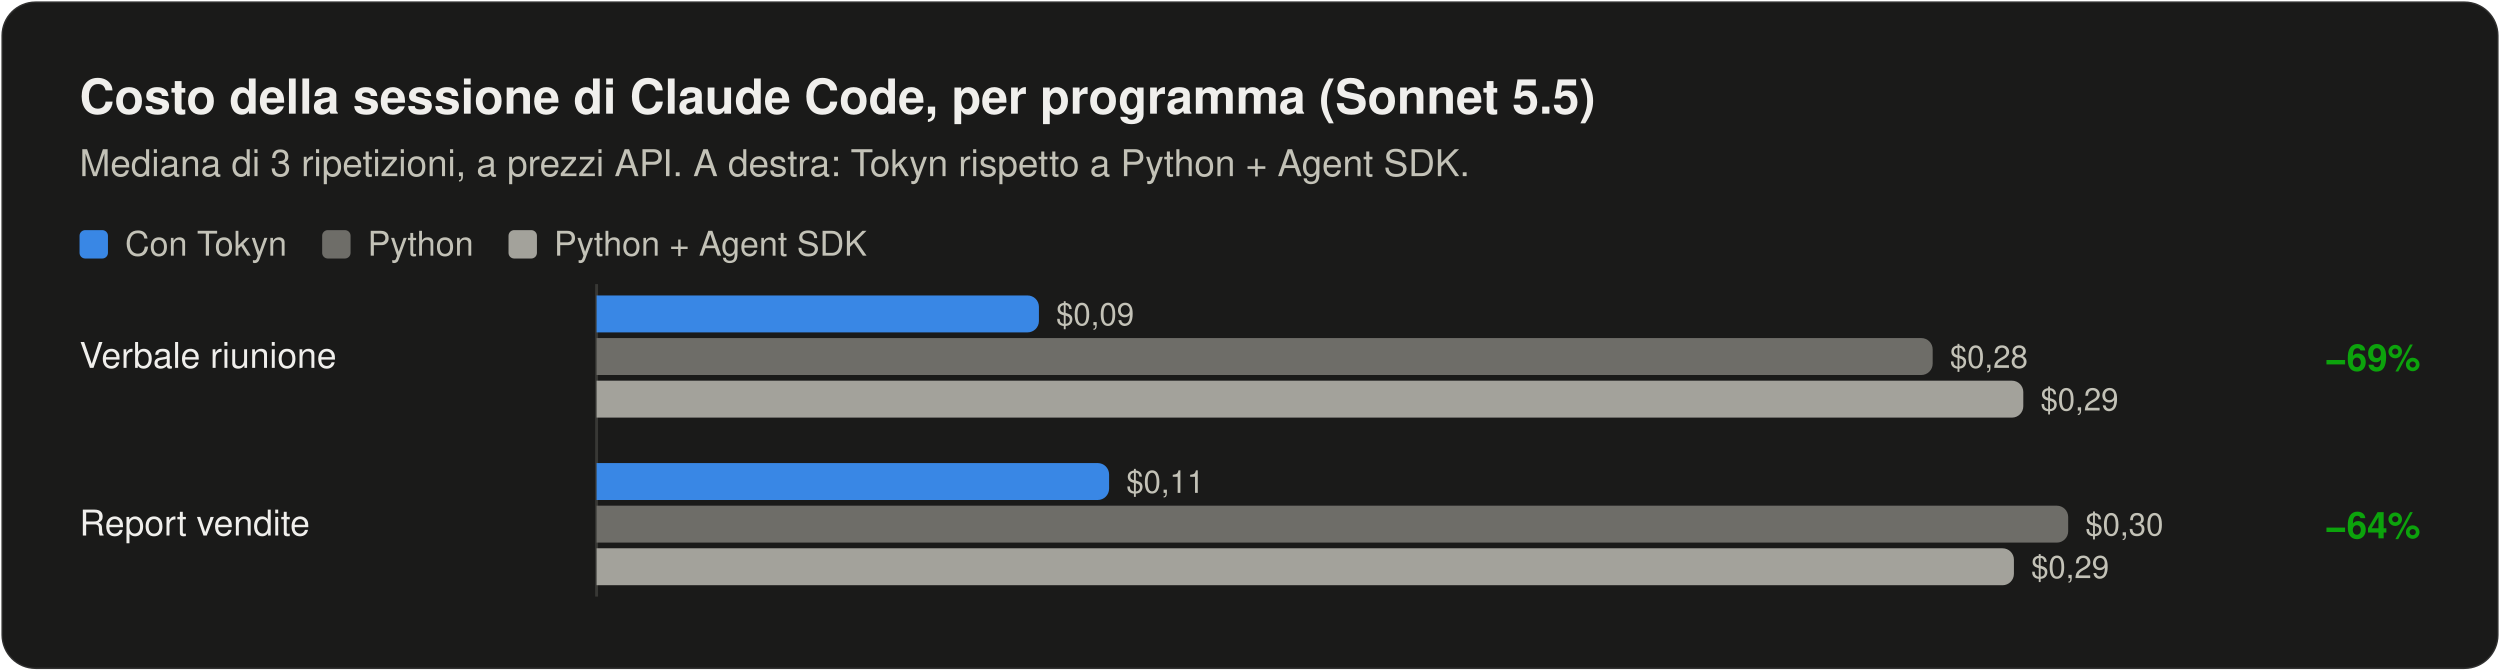
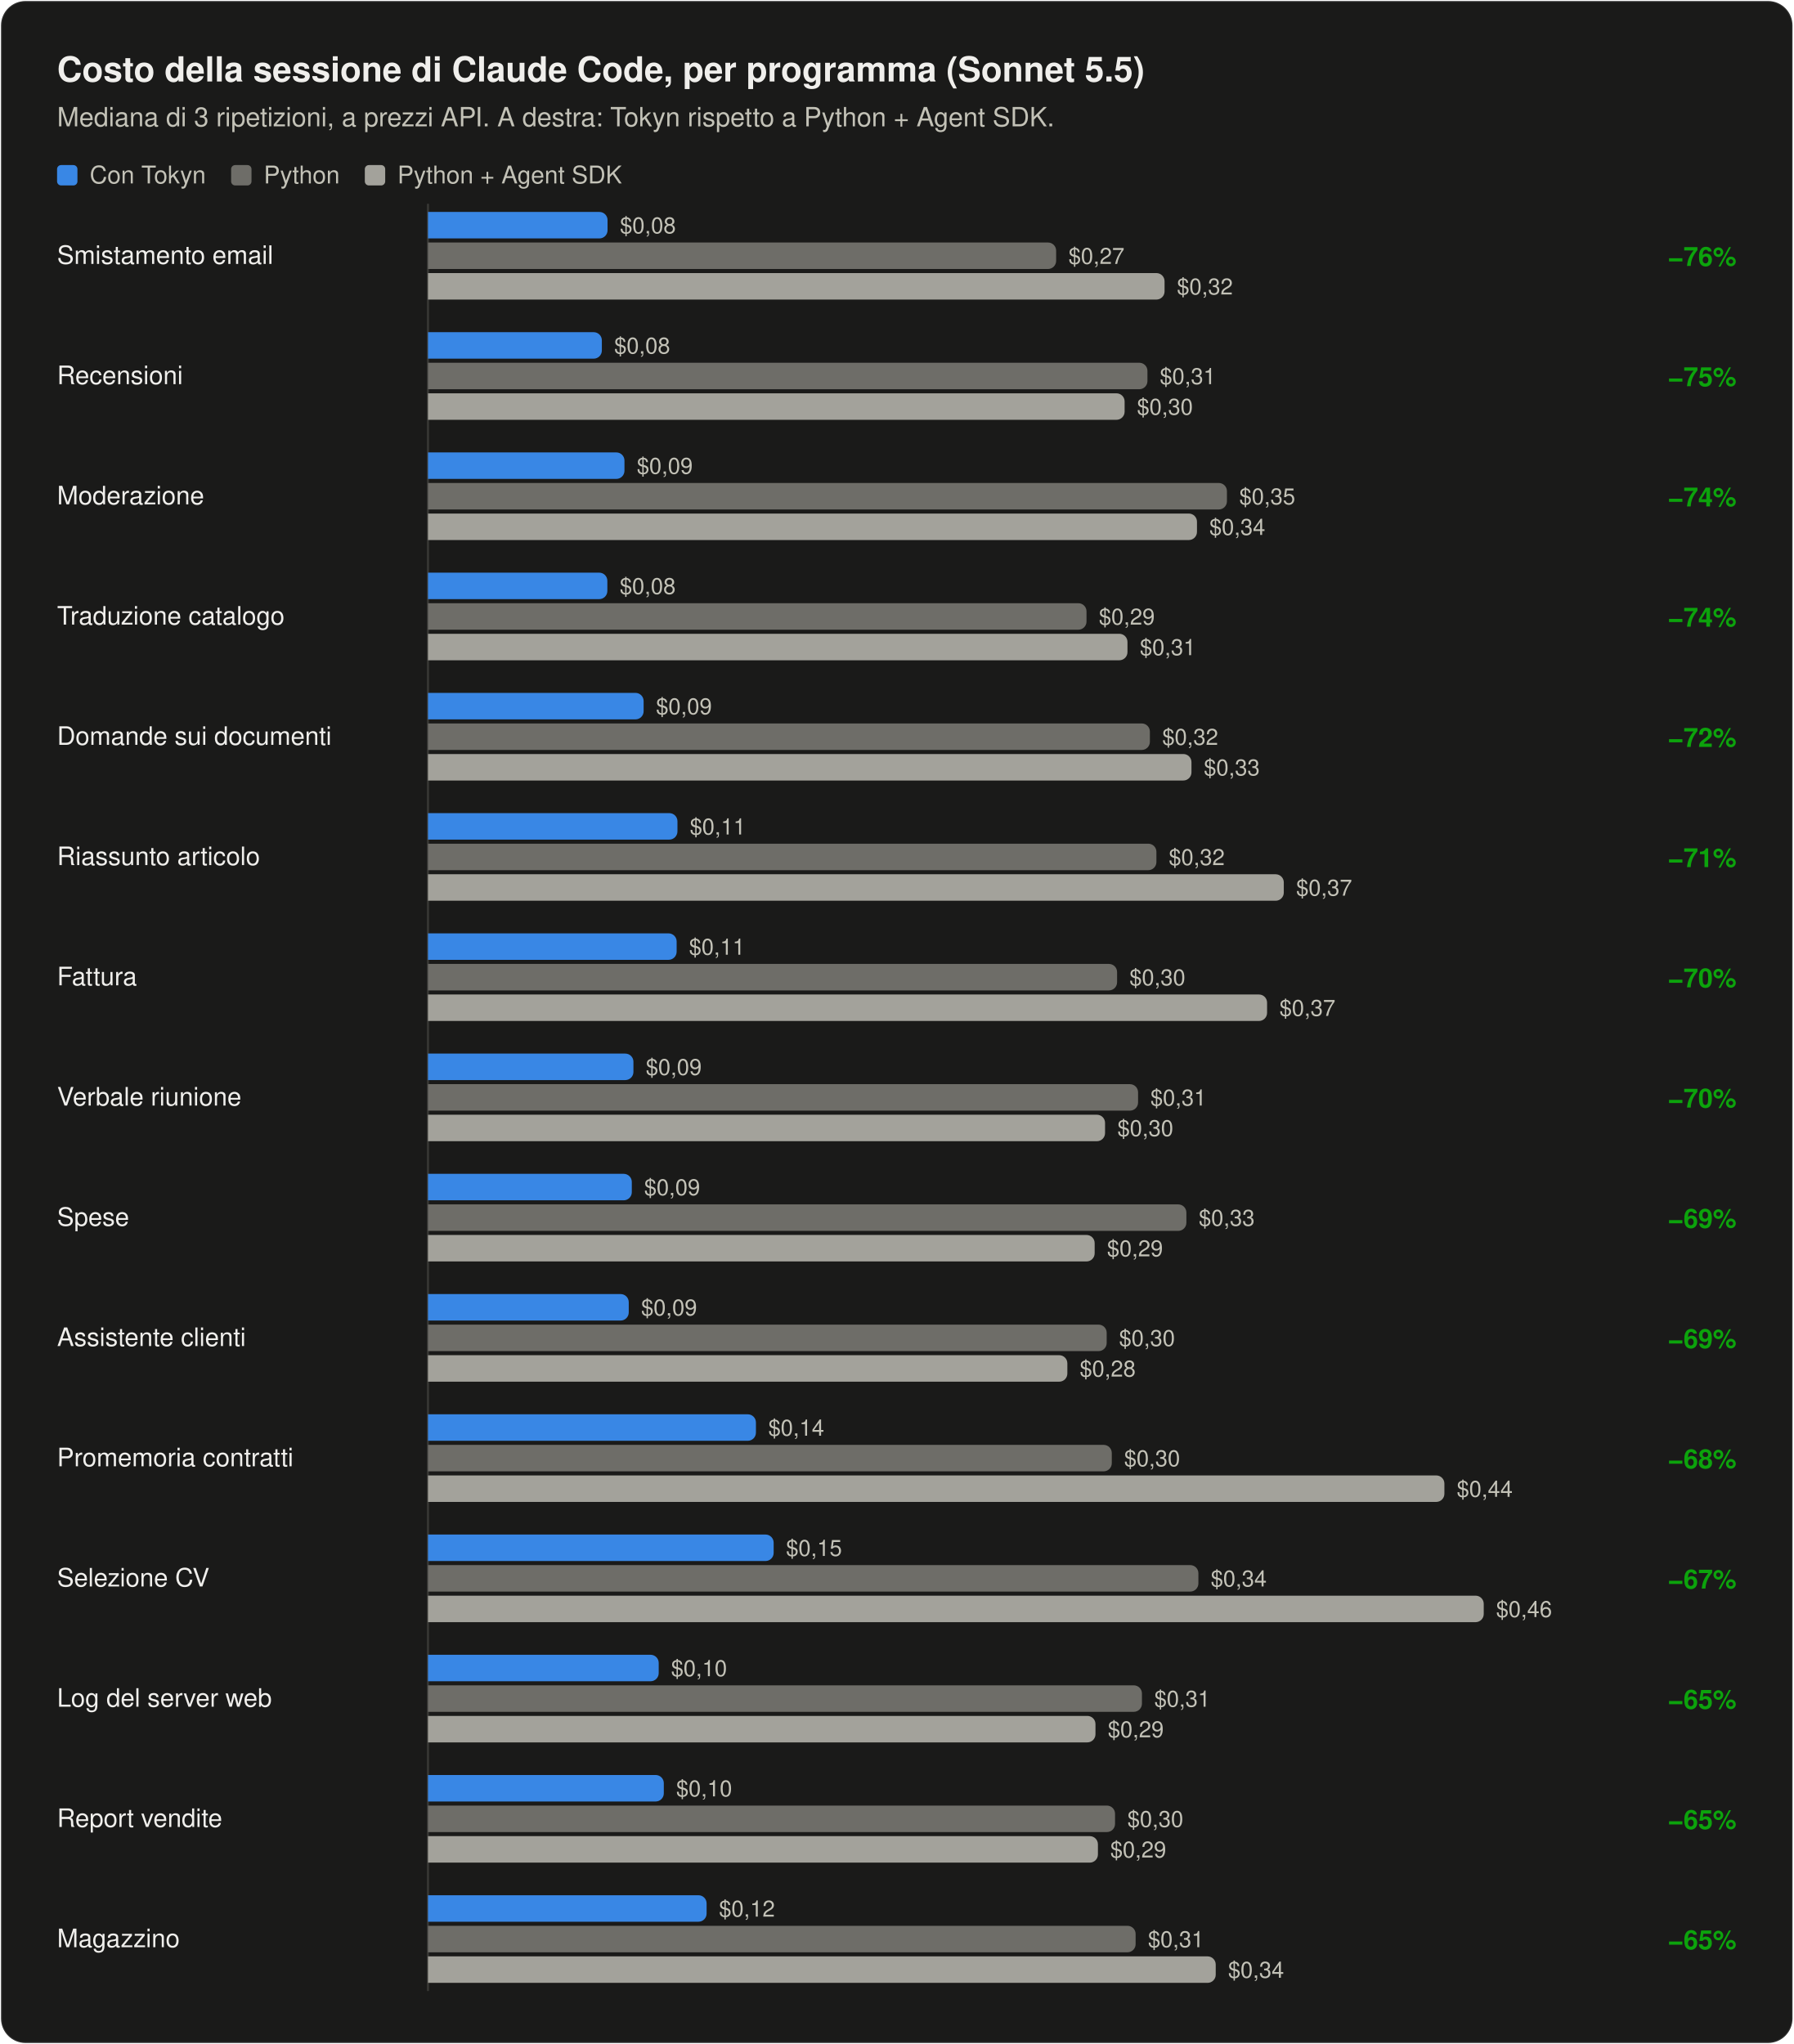
- <svg xmlns="http://www.w3.org/2000/svg" width="880" height="236" viewBox="0 0 880 236" font-family="-apple-system, BlinkMacSystemFont, 'Segoe UI', Helvetica, Arial, sans-serif" role="img" aria-label="Costo della sessione di Claude Code, per programma (Sonnet 5.5)">
-   <rect x="0.5" y="0.5" width="879" height="235" rx="12" fill="#1a1a19" stroke="rgba(255,255,255,0.10)" />
+ <svg xmlns="http://www.w3.org/2000/svg" width="880" height="1003" viewBox="0 0 880 1003" font-family="-apple-system, BlinkMacSystemFont, 'Segoe UI', Helvetica, Arial, sans-serif" role="img" aria-label="Costo della sessione di Claude Code, per programma (Sonnet 5.5)">
+   <rect x="0.5" y="0.5" width="879" height="1002" rx="12" fill="#1a1a19" stroke="rgba(255,255,255,0.10)" />
  <text x="28" y="40" font-size="17" font-weight="600" fill="#f0efec">Costo della sessione di Claude Code, per programma (Sonnet 5.5)</text>
  <text x="28" y="62" font-size="13" fill="#c3c2b7">Mediana di 3 ripetizioni, a prezzi API. A destra: Tokyn rispetto a Python + Agent SDK.</text>
-   <line x1="210" y1="100" x2="210" y2="210" stroke="#383835" />
+   <line x1="210" y1="100" x2="210" y2="977" stroke="#383835" />
  <rect x="28" y="81" width="10" height="10" rx="2" fill="#3987e5" />
  <text x="44" y="90" font-size="12" fill="#c3c2b7">Con Tokyn</text>
  <rect x="113.4" y="81" width="10" height="10" rx="2" fill="#6e6d68" />
  <text x="129.4" y="90" font-size="12" fill="#c3c2b7">Python</text>
  <rect x="179.0" y="81" width="10" height="10" rx="2" fill="#a3a29b" />
  <text x="195.0" y="90" font-size="12" fill="#c3c2b7">Python + Agent SDK</text>
-   <text x="28" y="129.5" font-size="12.5" fill="#f0efec">Verbale riunione</text>
-   <path d="M210,104 h151.7 a4,4 0 0 1 4,4 v5 a4,4 0 0 1 -4,4 h-151.7 z" fill="#3987e5" />
-   <text x="371.7" y="114.5" font-size="11" fill="#c3c2b7" font-variant-numeric="tabular-nums">$0,09</text>
-   <path d="M210,119 h466.3 a4,4 0 0 1 4,4 v5 a4,4 0 0 1 -4,4 h-466.3 z" fill="#6e6d68" />
-   <text x="686.3" y="129.5" font-size="11" fill="#c3c2b7" font-variant-numeric="tabular-nums">$0,28</text>
-   <path d="M210,134 h498.2 a4,4 0 0 1 4,4 v5 a4,4 0 0 1 -4,4 h-498.2 z" fill="#a3a29b" />
-   <text x="718.2" y="144.5" font-size="11" fill="#c3c2b7" font-variant-numeric="tabular-nums">$0,29</text>
-   <text x="852" y="130.5" font-size="13" font-weight="600" text-anchor="end" fill="#0ca30c">−69%</text>
-   <text x="28" y="188.5" font-size="12.5" fill="#f0efec">Report vendite</text>
-   <path d="M210,163 h176.4 a4,4 0 0 1 4,4 v5 a4,4 0 0 1 -4,4 h-176.4 z" fill="#3987e5" />
-   <text x="396.4" y="173.5" font-size="11" fill="#c3c2b7" font-variant-numeric="tabular-nums">$0,11</text>
-   <path d="M210,178 h514.0 a4,4 0 0 1 4,4 v5 a4,4 0 0 1 -4,4 h-514.0 z" fill="#6e6d68" />
-   <text x="734.0" y="188.5" font-size="11" fill="#c3c2b7" font-variant-numeric="tabular-nums">$0,30</text>
-   <path d="M210,193 h494.9 a4,4 0 0 1 4,4 v5 a4,4 0 0 1 -4,4 h-494.9 z" fill="#a3a29b" />
-   <text x="714.9" y="203.5" font-size="11" fill="#c3c2b7" font-variant-numeric="tabular-nums">$0,29</text>
-   <text x="852" y="189.5" font-size="13" font-weight="600" text-anchor="end" fill="#0ca30c">−64%</text>
+   <text x="28" y="129.5" font-size="12.5" fill="#f0efec">Smistamento email</text>
+   <path d="M210,104 h84.1 a4,4 0 0 1 4,4 v5 a4,4 0 0 1 -4,4 h-84.1 z" fill="#3987e5" />
+   <text x="304.1" y="114.5" font-size="11" fill="#c3c2b7" font-variant-numeric="tabular-nums">$0,08</text>
+   <path d="M210,119 h304.2 a4,4 0 0 1 4,4 v5 a4,4 0 0 1 -4,4 h-304.2 z" fill="#6e6d68" />
+   <text x="524.2" y="129.5" font-size="11" fill="#c3c2b7" font-variant-numeric="tabular-nums">$0,27</text>
+   <path d="M210,134 h357.4 a4,4 0 0 1 4,4 v5 a4,4 0 0 1 -4,4 h-357.4 z" fill="#a3a29b" />
+   <text x="577.4" y="144.5" font-size="11" fill="#c3c2b7" font-variant-numeric="tabular-nums">$0,32</text>
+   <text x="852" y="130.5" font-size="13" font-weight="600" text-anchor="end" fill="#0ca30c">−76%</text>
+   <text x="28" y="188.5" font-size="12.5" fill="#f0efec">Recensioni</text>
+   <path d="M210,163 h81.3 a4,4 0 0 1 4,4 v5 a4,4 0 0 1 -4,4 h-81.3 z" fill="#3987e5" />
+   <text x="301.3" y="173.5" font-size="11" fill="#c3c2b7" font-variant-numeric="tabular-nums">$0,08</text>
+   <path d="M210,178 h349.0 a4,4 0 0 1 4,4 v5 a4,4 0 0 1 -4,4 h-349.0 z" fill="#6e6d68" />
+   <text x="569.0" y="188.5" font-size="11" fill="#c3c2b7" font-variant-numeric="tabular-nums">$0,31</text>
+   <path d="M210,193 h337.8 a4,4 0 0 1 4,4 v5 a4,4 0 0 1 -4,4 h-337.8 z" fill="#a3a29b" />
+   <text x="557.8" y="203.5" font-size="11" fill="#c3c2b7" font-variant-numeric="tabular-nums">$0,30</text>
+   <text x="852" y="189.5" font-size="13" font-weight="600" text-anchor="end" fill="#0ca30c">−75%</text>
+   <text x="28" y="247.5" font-size="12.5" fill="#f0efec">Moderazione</text>
+   <path d="M210,222 h92.4 a4,4 0 0 1 4,4 v5 a4,4 0 0 1 -4,4 h-92.4 z" fill="#3987e5" />
+   <text x="312.4" y="232.5" font-size="11" fill="#c3c2b7" font-variant-numeric="tabular-nums">$0,09</text>
+   <path d="M210,237 h388.0 a4,4 0 0 1 4,4 v5 a4,4 0 0 1 -4,4 h-388.0 z" fill="#6e6d68" />
+   <text x="608.0" y="247.5" font-size="11" fill="#c3c2b7" font-variant-numeric="tabular-nums">$0,35</text>
+   <path d="M210,252 h373.3 a4,4 0 0 1 4,4 v5 a4,4 0 0 1 -4,4 h-373.3 z" fill="#a3a29b" />
+   <text x="593.3" y="262.5" font-size="11" fill="#c3c2b7" font-variant-numeric="tabular-nums">$0,34</text>
+   <text x="852" y="248.5" font-size="13" font-weight="600" text-anchor="end" fill="#0ca30c">−74%</text>
+   <text x="28" y="306.5" font-size="12.5" fill="#f0efec">Traduzione catalogo</text>
+   <path d="M210,281 h84.0 a4,4 0 0 1 4,4 v5 a4,4 0 0 1 -4,4 h-84.0 z" fill="#3987e5" />
+   <text x="304.0" y="291.5" font-size="11" fill="#c3c2b7" font-variant-numeric="tabular-nums">$0,08</text>
+   <path d="M210,296 h319.1 a4,4 0 0 1 4,4 v5 a4,4 0 0 1 -4,4 h-319.1 z" fill="#6e6d68" />
+   <text x="539.1" y="306.5" font-size="11" fill="#c3c2b7" font-variant-numeric="tabular-nums">$0,29</text>
+   <path d="M210,311 h339.2 a4,4 0 0 1 4,4 v5 a4,4 0 0 1 -4,4 h-339.2 z" fill="#a3a29b" />
+   <text x="559.2" y="321.5" font-size="11" fill="#c3c2b7" font-variant-numeric="tabular-nums">$0,31</text>
+   <text x="852" y="307.5" font-size="13" font-weight="600" text-anchor="end" fill="#0ca30c">−74%</text>
+   <text x="28" y="365.5" font-size="12.5" fill="#f0efec">Domande sui documenti</text>
+   <path d="M210,340 h101.8 a4,4 0 0 1 4,4 v5 a4,4 0 0 1 -4,4 h-101.8 z" fill="#3987e5" />
+   <text x="321.8" y="350.5" font-size="11" fill="#c3c2b7" font-variant-numeric="tabular-nums">$0,09</text>
+   <path d="M210,355 h350.2 a4,4 0 0 1 4,4 v5 a4,4 0 0 1 -4,4 h-350.2 z" fill="#6e6d68" />
+   <text x="570.2" y="365.5" font-size="11" fill="#c3c2b7" font-variant-numeric="tabular-nums">$0,32</text>
+   <path d="M210,370 h370.6 a4,4 0 0 1 4,4 v5 a4,4 0 0 1 -4,4 h-370.6 z" fill="#a3a29b" />
+   <text x="590.6" y="380.5" font-size="11" fill="#c3c2b7" font-variant-numeric="tabular-nums">$0,33</text>
+   <text x="852" y="366.5" font-size="13" font-weight="600" text-anchor="end" fill="#0ca30c">−72%</text>
+   <text x="28" y="424.5" font-size="12.5" fill="#f0efec">Riassunto articolo</text>
+   <path d="M210,399 h118.4 a4,4 0 0 1 4,4 v5 a4,4 0 0 1 -4,4 h-118.4 z" fill="#3987e5" />
+   <text x="338.4" y="409.5" font-size="11" fill="#c3c2b7" font-variant-numeric="tabular-nums">$0,11</text>
+   <path d="M210,414 h353.4 a4,4 0 0 1 4,4 v5 a4,4 0 0 1 -4,4 h-353.4 z" fill="#6e6d68" />
+   <text x="573.4" y="424.5" font-size="11" fill="#c3c2b7" font-variant-numeric="tabular-nums">$0,32</text>
+   <path d="M210,429 h415.9 a4,4 0 0 1 4,4 v5 a4,4 0 0 1 -4,4 h-415.9 z" fill="#a3a29b" />
+   <text x="635.9" y="439.5" font-size="11" fill="#c3c2b7" font-variant-numeric="tabular-nums">$0,37</text>
+   <text x="852" y="425.5" font-size="13" font-weight="600" text-anchor="end" fill="#0ca30c">−71%</text>
+   <text x="28" y="483.5" font-size="12.5" fill="#f0efec">Fattura</text>
+   <path d="M210,458 h118.0 a4,4 0 0 1 4,4 v5 a4,4 0 0 1 -4,4 h-118.0 z" fill="#3987e5" />
+   <text x="338.0" y="468.5" font-size="11" fill="#c3c2b7" font-variant-numeric="tabular-nums">$0,11</text>
+   <path d="M210,473 h334.1 a4,4 0 0 1 4,4 v5 a4,4 0 0 1 -4,4 h-334.1 z" fill="#6e6d68" />
+   <text x="554.1" y="483.5" font-size="11" fill="#c3c2b7" font-variant-numeric="tabular-nums">$0,30</text>
+   <path d="M210,488 h407.7 a4,4 0 0 1 4,4 v5 a4,4 0 0 1 -4,4 h-407.7 z" fill="#a3a29b" />
+   <text x="627.7" y="498.5" font-size="11" fill="#c3c2b7" font-variant-numeric="tabular-nums">$0,37</text>
+   <text x="852" y="484.5" font-size="13" font-weight="600" text-anchor="end" fill="#0ca30c">−70%</text>
+   <text x="28" y="542.5" font-size="12.5" fill="#f0efec">Verbale riunione</text>
+   <path d="M210,517 h96.8 a4,4 0 0 1 4,4 v5 a4,4 0 0 1 -4,4 h-96.8 z" fill="#3987e5" />
+   <text x="316.8" y="527.5" font-size="11" fill="#c3c2b7" font-variant-numeric="tabular-nums">$0,09</text>
+   <path d="M210,532 h344.4 a4,4 0 0 1 4,4 v5 a4,4 0 0 1 -4,4 h-344.4 z" fill="#6e6d68" />
+   <text x="564.4" y="542.5" font-size="11" fill="#c3c2b7" font-variant-numeric="tabular-nums">$0,31</text>
+   <path d="M210,547 h328.2 a4,4 0 0 1 4,4 v5 a4,4 0 0 1 -4,4 h-328.2 z" fill="#a3a29b" />
+   <text x="548.2" y="557.5" font-size="11" fill="#c3c2b7" font-variant-numeric="tabular-nums">$0,30</text>
+   <text x="852" y="543.5" font-size="13" font-weight="600" text-anchor="end" fill="#0ca30c">−70%</text>
+   <text x="28" y="601.5" font-size="12.5" fill="#f0efec">Spese</text>
+   <path d="M210,576 h96.0 a4,4 0 0 1 4,4 v5 a4,4 0 0 1 -4,4 h-96.0 z" fill="#3987e5" />
+   <text x="316.0" y="586.5" font-size="11" fill="#c3c2b7" font-variant-numeric="tabular-nums">$0,09</text>
+   <path d="M210,591 h368.1 a4,4 0 0 1 4,4 v5 a4,4 0 0 1 -4,4 h-368.1 z" fill="#6e6d68" />
+   <text x="588.1" y="601.5" font-size="11" fill="#c3c2b7" font-variant-numeric="tabular-nums">$0,33</text>
+   <path d="M210,606 h323.1 a4,4 0 0 1 4,4 v5 a4,4 0 0 1 -4,4 h-323.1 z" fill="#a3a29b" />
+   <text x="543.1" y="616.5" font-size="11" fill="#c3c2b7" font-variant-numeric="tabular-nums">$0,29</text>
+   <text x="852" y="602.5" font-size="13" font-weight="600" text-anchor="end" fill="#0ca30c">−69%</text>
+   <text x="28" y="660.5" font-size="12.5" fill="#f0efec">Assistente clienti</text>
+   <path d="M210,635 h94.5 a4,4 0 0 1 4,4 v5 a4,4 0 0 1 -4,4 h-94.5 z" fill="#3987e5" />
+   <text x="314.5" y="645.5" font-size="11" fill="#c3c2b7" font-variant-numeric="tabular-nums">$0,09</text>
+   <path d="M210,650 h329.0 a4,4 0 0 1 4,4 v5 a4,4 0 0 1 -4,4 h-329.0 z" fill="#6e6d68" />
+   <text x="549.0" y="660.5" font-size="11" fill="#c3c2b7" font-variant-numeric="tabular-nums">$0,30</text>
+   <path d="M210,665 h309.7 a4,4 0 0 1 4,4 v5 a4,4 0 0 1 -4,4 h-309.7 z" fill="#a3a29b" />
+   <text x="529.7" y="675.5" font-size="11" fill="#c3c2b7" font-variant-numeric="tabular-nums">$0,28</text>
+   <text x="852" y="661.5" font-size="13" font-weight="600" text-anchor="end" fill="#0ca30c">−69%</text>
+   <text x="28" y="719.5" font-size="12.5" fill="#f0efec">Promemoria contratti</text>
+   <path d="M210,694 h156.9 a4,4 0 0 1 4,4 v5 a4,4 0 0 1 -4,4 h-156.9 z" fill="#3987e5" />
+   <text x="376.9" y="704.5" font-size="11" fill="#c3c2b7" font-variant-numeric="tabular-nums">$0,14</text>
+   <path d="M210,709 h331.5 a4,4 0 0 1 4,4 v5 a4,4 0 0 1 -4,4 h-331.5 z" fill="#6e6d68" />
+   <text x="551.5" y="719.5" font-size="11" fill="#c3c2b7" font-variant-numeric="tabular-nums">$0,30</text>
+   <path d="M210,724 h494.7 a4,4 0 0 1 4,4 v5 a4,4 0 0 1 -4,4 h-494.7 z" fill="#a3a29b" />
+   <text x="714.7" y="734.5" font-size="11" fill="#c3c2b7" font-variant-numeric="tabular-nums">$0,44</text>
+   <text x="852" y="720.5" font-size="13" font-weight="600" text-anchor="end" fill="#0ca30c">−68%</text>
+   <text x="28" y="778.5" font-size="12.5" fill="#f0efec">Selezione CV</text>
+   <path d="M210,753 h165.6 a4,4 0 0 1 4,4 v5 a4,4 0 0 1 -4,4 h-165.6 z" fill="#3987e5" />
+   <text x="385.6" y="763.5" font-size="11" fill="#c3c2b7" font-variant-numeric="tabular-nums">$0,15</text>
+   <path d="M210,768 h374.0 a4,4 0 0 1 4,4 v5 a4,4 0 0 1 -4,4 h-374.0 z" fill="#6e6d68" />
+   <text x="594.0" y="778.5" font-size="11" fill="#c3c2b7" font-variant-numeric="tabular-nums">$0,34</text>
+   <path d="M210,783 h514.0 a4,4 0 0 1 4,4 v5 a4,4 0 0 1 -4,4 h-514.0 z" fill="#a3a29b" />
+   <text x="734.0" y="793.5" font-size="11" fill="#c3c2b7" font-variant-numeric="tabular-nums">$0,46</text>
+   <text x="852" y="779.5" font-size="13" font-weight="600" text-anchor="end" fill="#0ca30c">−67%</text>
+   <text x="28" y="837.5" font-size="12.5" fill="#f0efec">Log del server web</text>
+   <path d="M210,812 h109.2 a4,4 0 0 1 4,4 v5 a4,4 0 0 1 -4,4 h-109.2 z" fill="#3987e5" />
+   <text x="329.2" y="822.5" font-size="11" fill="#c3c2b7" font-variant-numeric="tabular-nums">$0,10</text>
+   <path d="M210,827 h346.3 a4,4 0 0 1 4,4 v5 a4,4 0 0 1 -4,4 h-346.3 z" fill="#6e6d68" />
+   <text x="566.3" y="837.5" font-size="11" fill="#c3c2b7" font-variant-numeric="tabular-nums">$0,31</text>
+   <path d="M210,842 h323.5 a4,4 0 0 1 4,4 v5 a4,4 0 0 1 -4,4 h-323.5 z" fill="#a3a29b" />
+   <text x="543.5" y="852.5" font-size="11" fill="#c3c2b7" font-variant-numeric="tabular-nums">$0,29</text>
+   <text x="852" y="838.5" font-size="13" font-weight="600" text-anchor="end" fill="#0ca30c">−65%</text>
+   <text x="28" y="896.5" font-size="12.5" fill="#f0efec">Report vendite</text>
+   <path d="M210,871 h111.7 a4,4 0 0 1 4,4 v5 a4,4 0 0 1 -4,4 h-111.7 z" fill="#3987e5" />
+   <text x="331.7" y="881.5" font-size="11" fill="#c3c2b7" font-variant-numeric="tabular-nums">$0,10</text>
+   <path d="M210,886 h333.1 a4,4 0 0 1 4,4 v5 a4,4 0 0 1 -4,4 h-333.1 z" fill="#6e6d68" />
+   <text x="553.1" y="896.5" font-size="11" fill="#c3c2b7" font-variant-numeric="tabular-nums">$0,30</text>
+   <path d="M210,901 h324.7 a4,4 0 0 1 4,4 v5 a4,4 0 0 1 -4,4 h-324.7 z" fill="#a3a29b" />
+   <text x="544.7" y="911.5" font-size="11" fill="#c3c2b7" font-variant-numeric="tabular-nums">$0,29</text>
+   <text x="852" y="897.5" font-size="13" font-weight="600" text-anchor="end" fill="#0ca30c">−65%</text>
+   <text x="28" y="955.5" font-size="12.5" fill="#f0efec">Magazzino</text>
+   <path d="M210,930 h132.7 a4,4 0 0 1 4,4 v5 a4,4 0 0 1 -4,4 h-132.7 z" fill="#3987e5" />
+   <text x="352.7" y="940.5" font-size="11" fill="#c3c2b7" font-variant-numeric="tabular-nums">$0,12</text>
+   <path d="M210,945 h343.2 a4,4 0 0 1 4,4 v5 a4,4 0 0 1 -4,4 h-343.2 z" fill="#6e6d68" />
+   <text x="563.2" y="955.5" font-size="11" fill="#c3c2b7" font-variant-numeric="tabular-nums">$0,31</text>
+   <path d="M210,960 h382.5 a4,4 0 0 1 4,4 v5 a4,4 0 0 1 -4,4 h-382.5 z" fill="#a3a29b" />
+   <text x="602.5" y="970.5" font-size="11" fill="#c3c2b7" font-variant-numeric="tabular-nums">$0,34</text>
+   <text x="852" y="956.5" font-size="13" font-weight="600" text-anchor="end" fill="#0ca30c">−65%</text>
</svg>
